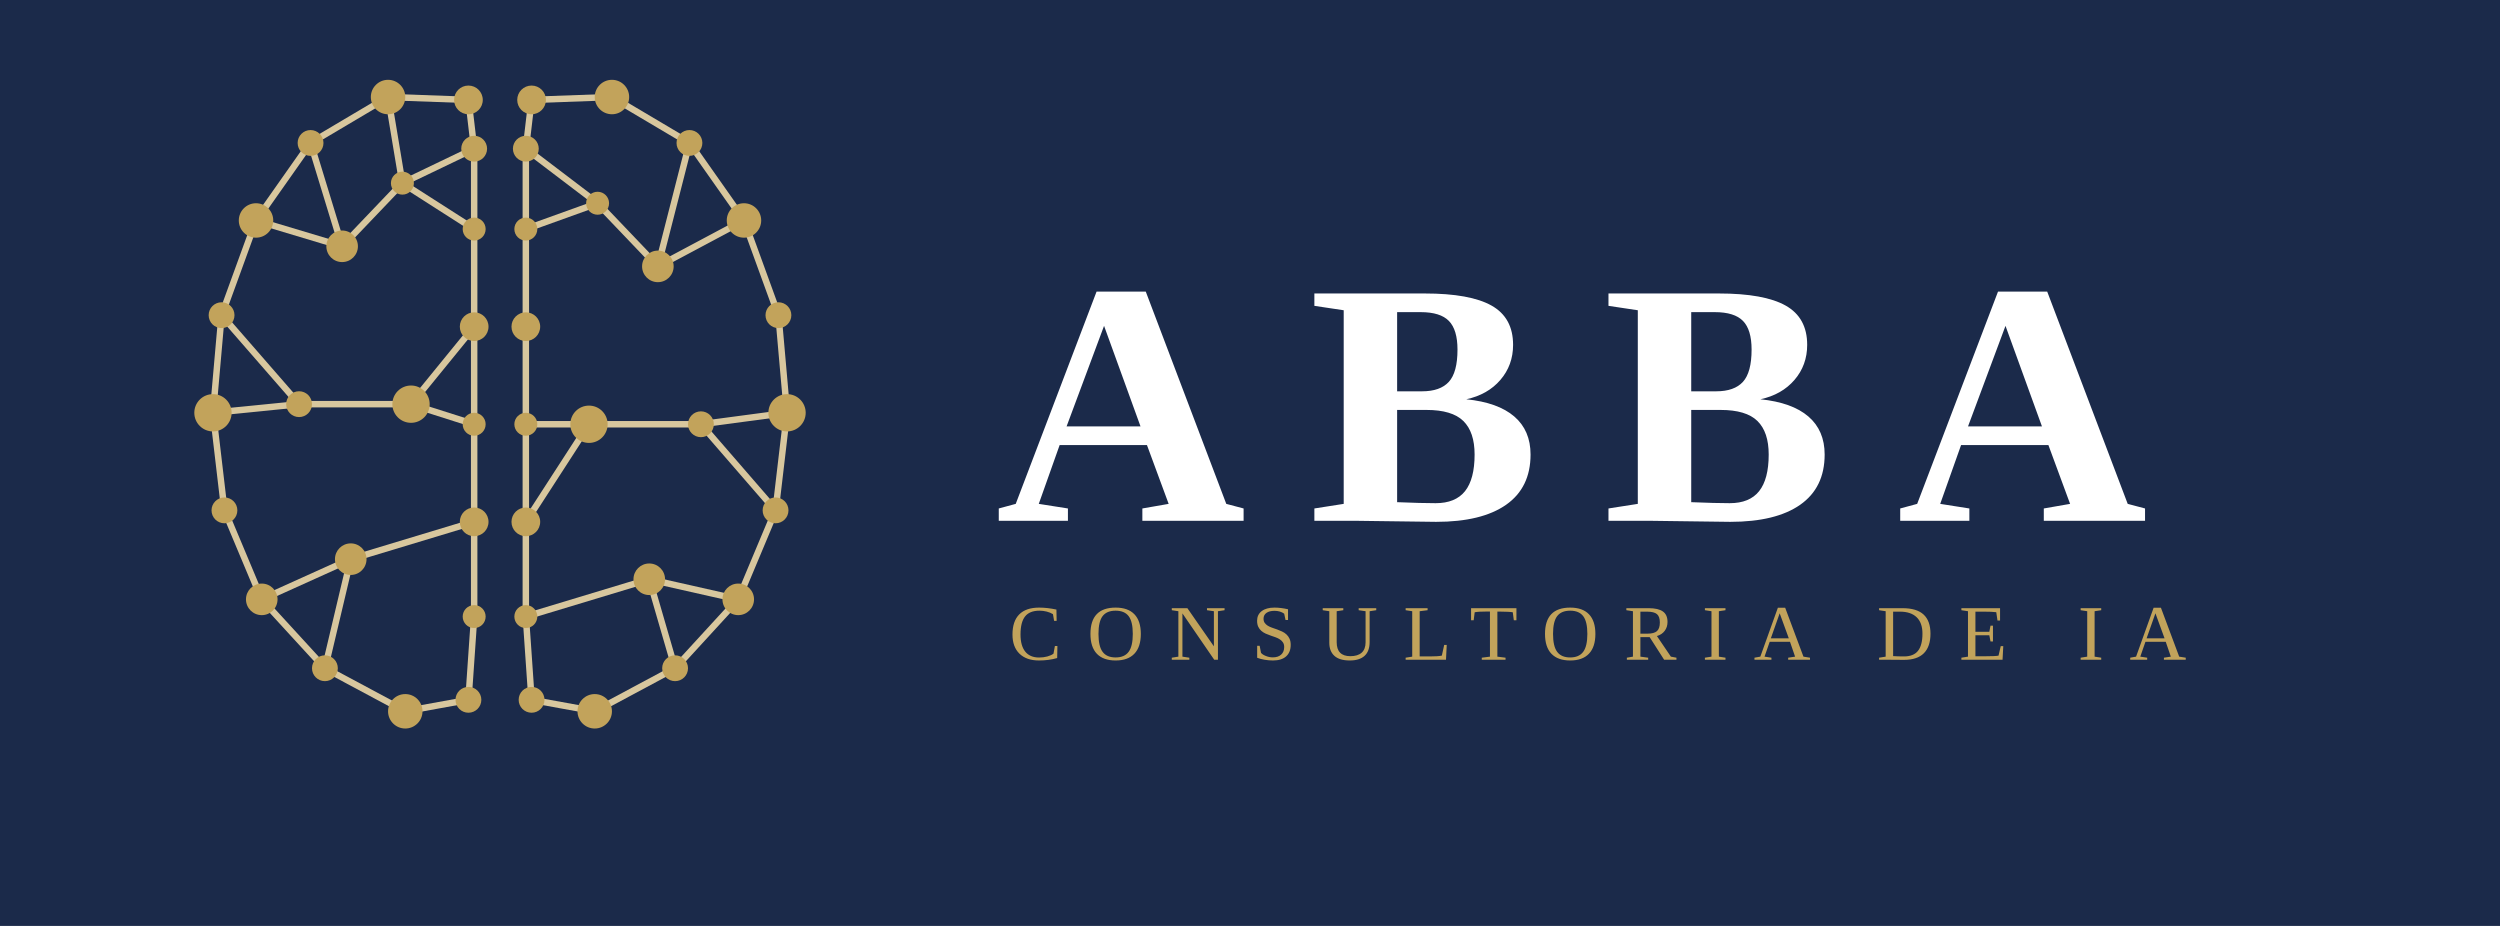
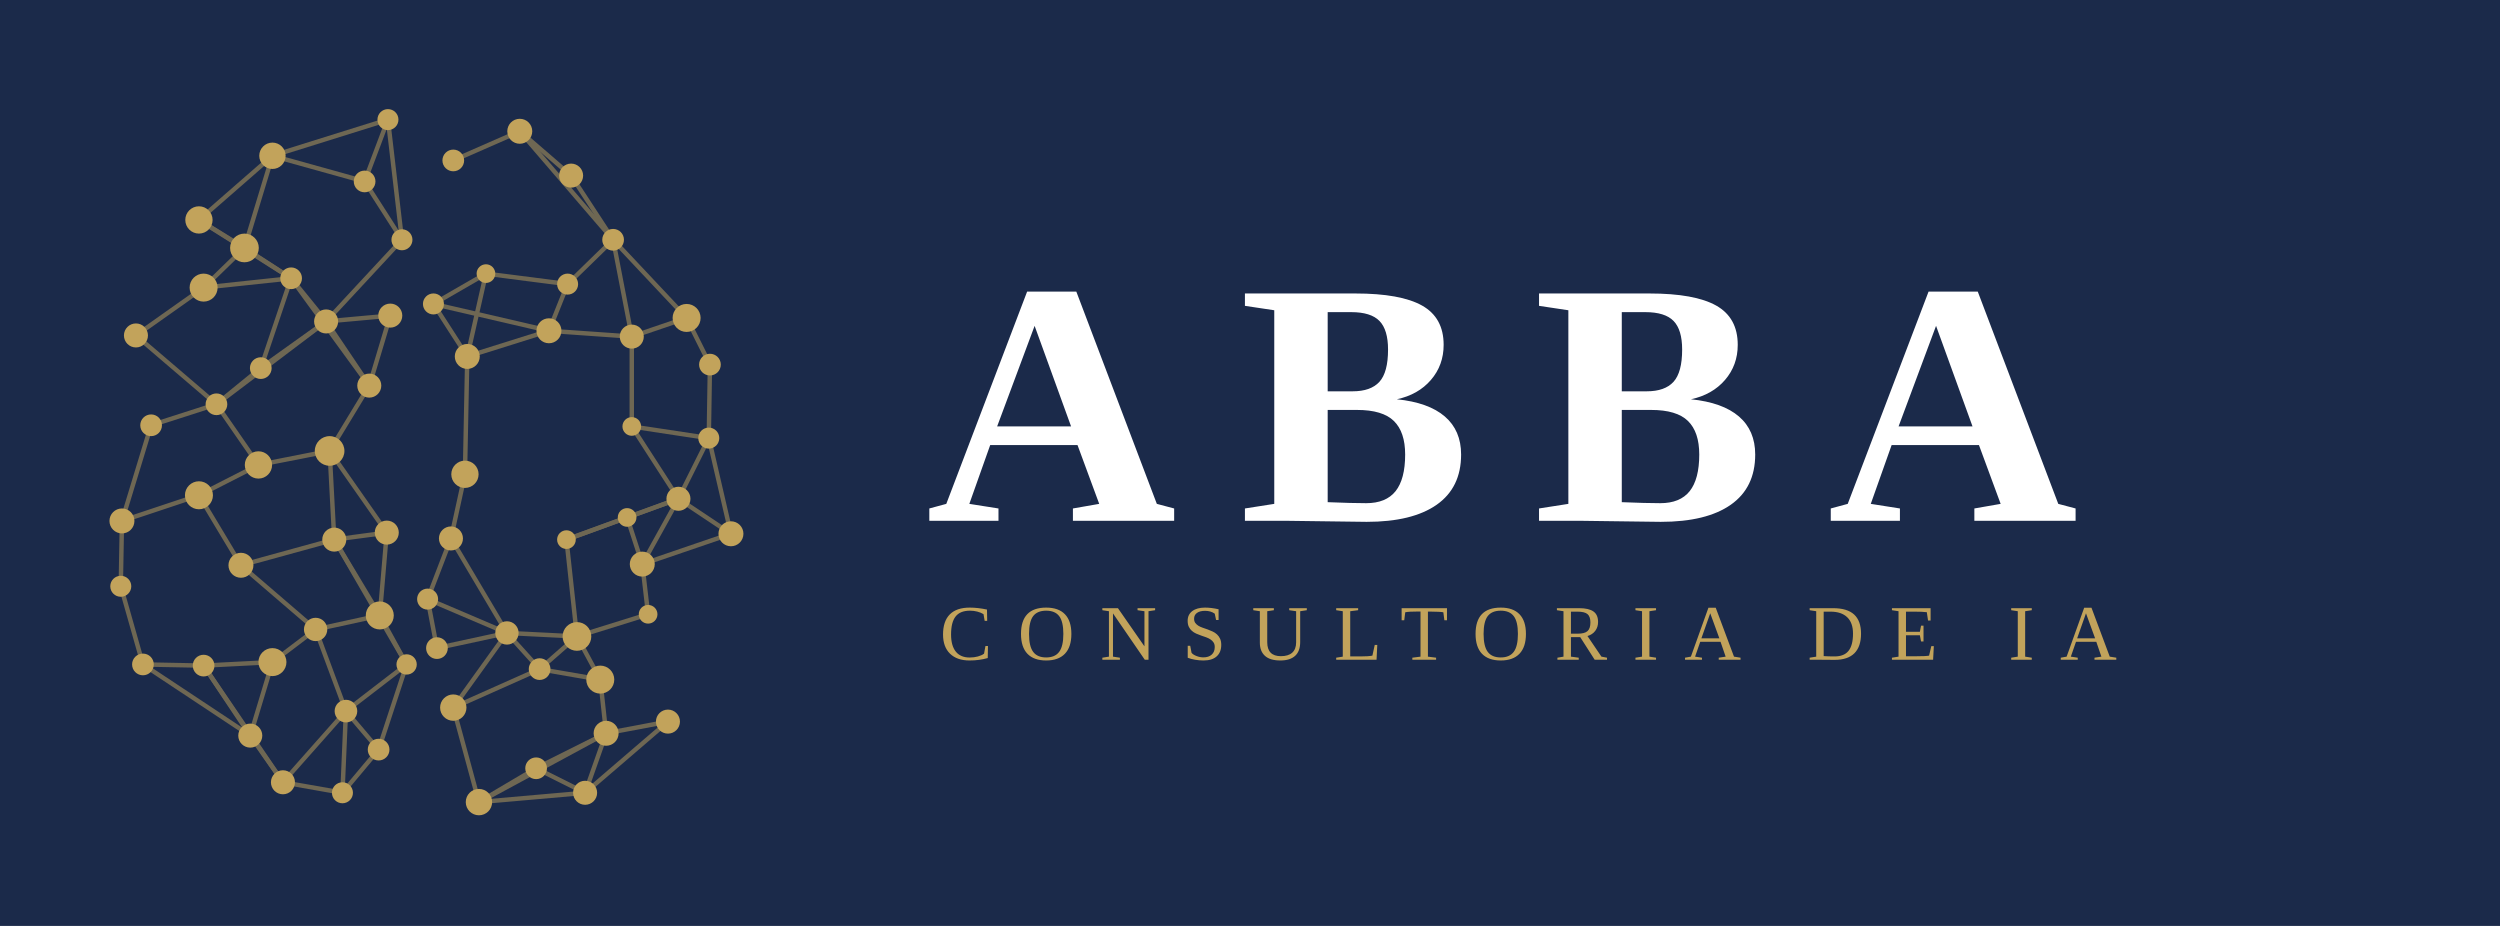
<svg xmlns="http://www.w3.org/2000/svg" viewBox="0 0 1080 400" width="1080" height="400">
  <rect width="1080" height="400" fill="#1B2A4A" />
-   <g transform="translate(30,-30) scale(0.62)">
-     <g stroke="#D8C79E" stroke-width="4.5" opacity="1">
-       <line x1="278" y1="118" x2="222" y2="116" />
-       <line x1="222" y1="116" x2="168" y2="148" />
-       <line x1="222" y1="116" x2="232" y2="176" />
-       <line x1="168" y1="148" x2="130" y2="202" />
-       <line x1="168" y1="148" x2="190" y2="220" />
-       <line x1="130" y1="202" x2="106" y2="268" />
-       <line x1="130" y1="202" x2="190" y2="220" />
-       <line x1="106" y1="268" x2="100" y2="336" />
-       <line x1="106" y1="268" x2="160" y2="330" />
-       <line x1="100" y1="336" x2="108" y2="404" />
-       <line x1="100" y1="336" x2="160" y2="330" />
-       <line x1="108" y1="404" x2="134" y2="466" />
-       <line x1="134" y1="466" x2="178" y2="514" />
-       <line x1="134" y1="466" x2="196" y2="438" />
-       <line x1="178" y1="514" x2="234" y2="544" />
-       <line x1="178" y1="514" x2="196" y2="438" />
-       <line x1="234" y1="544" x2="278" y2="536" />
-       <line x1="278" y1="536" x2="282" y2="478" />
-       <line x1="282" y1="478" x2="282" y2="412" />
-       <line x1="282" y1="412" x2="282" y2="344" />
-       <line x1="282" y1="412" x2="196" y2="438" />
-       <line x1="282" y1="344" x2="282" y2="276" />
-       <line x1="282" y1="344" x2="238" y2="330" />
-       <line x1="282" y1="276" x2="282" y2="208" />
-       <line x1="282" y1="276" x2="238" y2="330" />
-       <line x1="282" y1="208" x2="282" y2="152" />
-       <line x1="282" y1="208" x2="232" y2="176" />
-       <line x1="282" y1="152" x2="278" y2="118" />
-       <line x1="282" y1="152" x2="232" y2="176" />
-       <line x1="190" y1="220" x2="232" y2="176" />
-       <line x1="160" y1="330" x2="238" y2="330" />
-       <line x1="322" y1="118" x2="378" y2="116" />
-       <line x1="378" y1="116" x2="432" y2="148" />
-       <line x1="432" y1="148" x2="470" y2="202" />
-       <line x1="432" y1="148" x2="410" y2="234" />
-       <line x1="470" y1="202" x2="494" y2="268" />
-       <line x1="470" y1="202" x2="410" y2="234" />
-       <line x1="494" y1="268" x2="500" y2="336" />
-       <line x1="500" y1="336" x2="492" y2="404" />
-       <line x1="500" y1="336" x2="440" y2="344" />
-       <line x1="492" y1="404" x2="466" y2="466" />
-       <line x1="492" y1="404" x2="440" y2="344" />
-       <line x1="466" y1="466" x2="422" y2="514" />
-       <line x1="466" y1="466" x2="404" y2="452" />
-       <line x1="422" y1="514" x2="366" y2="544" />
-       <line x1="422" y1="514" x2="404" y2="452" />
-       <line x1="366" y1="544" x2="322" y2="536" />
-       <line x1="322" y1="536" x2="318" y2="478" />
-       <line x1="318" y1="478" x2="318" y2="412" />
-       <line x1="318" y1="478" x2="404" y2="452" />
-       <line x1="318" y1="412" x2="318" y2="344" />
-       <line x1="318" y1="412" x2="362" y2="344" />
-       <line x1="318" y1="344" x2="318" y2="276" />
-       <line x1="318" y1="344" x2="362" y2="344" />
-       <line x1="318" y1="276" x2="318" y2="208" />
-       <line x1="318" y1="208" x2="318" y2="152" />
-       <line x1="318" y1="208" x2="368" y2="190" />
-       <line x1="318" y1="152" x2="322" y2="118" />
-       <line x1="318" y1="152" x2="368" y2="190" />
-       <line x1="410" y1="234" x2="368" y2="190" />
-       <line x1="440" y1="344" x2="362" y2="344" />
+   <g transform="translate(30,30) scale(0.504)">
+     <g stroke="#C2A35B" stroke-width="3.8" opacity="0.5" stroke-linecap="round">
+       <line x1="223" y1="327" x2="162" y2="339" />
+       <line x1="223" y1="327" x2="257" y2="271" />
+       <line x1="223" y1="327" x2="272" y2="397" />
+       <line x1="223" y1="327" x2="227" y2="403" />
+       <line x1="150" y1="153" x2="115" y2="187" />
+       <line x1="150" y1="153" x2="111" y2="129" />
+       <line x1="150" y1="153" x2="174" y2="74" />
+       <line x1="150" y1="153" x2="190" y2="179" />
+       <line x1="435" y1="486" x2="455" y2="523" />
+       <line x1="435" y1="486" x2="375" y2="483" />
+       <line x1="435" y1="486" x2="403" y2="514" />
+       <line x1="435" y1="486" x2="426" y2="403" />
+       <line x1="435" y1="486" x2="496" y2="467" />
+       <line x1="115" y1="187" x2="57" y2="228" />
+       <line x1="115" y1="187" x2="190" y2="179" />
+       <line x1="529" y1="213" x2="482" y2="229" />
+       <line x1="529" y1="213" x2="466" y2="146" />
+       <line x1="529" y1="213" x2="549" y2="253" />
+       <line x1="111" y1="365" x2="162" y2="339" />
+       <line x1="111" y1="365" x2="45" y2="387" />
+       <line x1="111" y1="365" x2="147" y2="425" />
+       <line x1="266" y1="468" x2="272" y2="397" />
+       <line x1="266" y1="468" x2="227" y2="403" />
+       <line x1="266" y1="468" x2="211" y2="480" />
+       <line x1="266" y1="468" x2="289" y2="510" />
+       <line x1="174" y1="508" x2="155" y2="571" />
+       <line x1="174" y1="508" x2="211" y2="480" />
+       <line x1="174" y1="508" x2="115" y2="511" />
+       <line x1="455" y1="523" x2="460" y2="569" />
+       <line x1="455" y1="523" x2="403" y2="514" />
+       <line x1="111" y1="129" x2="174" y2="74" />
+       <line x1="111" y1="129" x2="190" y2="179" />
+       <line x1="162" y1="339" x2="126" y2="287" />
+       <line x1="339" y1="347" x2="341" y2="246" />
+       <line x1="339" y1="347" x2="327" y2="402" />
+       <line x1="174" y1="74" x2="253" y2="96" />
+       <line x1="174" y1="74" x2="273" y2="43" />
+       <line x1="329" y1="547" x2="351" y2="628" />
+       <line x1="329" y1="547" x2="375" y2="483" />
+       <line x1="329" y1="547" x2="403" y2="514" />
+       <line x1="351" y1="628" x2="460" y2="569" />
+       <line x1="351" y1="628" x2="442" y2="620" />
+       <line x1="351" y1="628" x2="400" y2="599" />
+       <line x1="386" y1="53" x2="430" y2="91" />
+       <line x1="386" y1="53" x2="329" y2="78" />
+       <line x1="386" y1="53" x2="466" y2="146" />
+       <line x1="411" y1="224" x2="482" y2="229" />
+       <line x1="411" y1="224" x2="427" y2="184" />
+       <line x1="411" y1="224" x2="312" y2="201" />
+       <line x1="341" y1="246" x2="312" y2="201" />
+       <line x1="341" y1="246" x2="357" y2="175" />
+       <line x1="45" y1="387" x2="70" y2="305" />
+       <line x1="45" y1="387" x2="44" y2="443" />
+       <line x1="567" y1="398" x2="491" y2="424" />
+       <line x1="567" y1="398" x2="522" y2="368" />
+       <line x1="567" y1="398" x2="548" y2="316" />
+       <line x1="491" y1="424" x2="522" y2="368" />
+       <line x1="491" y1="424" x2="478" y2="384" />
+       <line x1="491" y1="424" x2="496" y2="467" />
+       <line x1="147" y1="425" x2="227" y2="403" />
+       <line x1="147" y1="425" x2="211" y2="480" />
+       <line x1="460" y1="569" x2="513" y2="559" />
+       <line x1="460" y1="569" x2="442" y2="620" />
+       <line x1="460" y1="569" x2="400" y2="599" />
+       <line x1="430" y1="91" x2="466" y2="146" />
+       <line x1="275" y1="211" x2="220" y2="216" />
+       <line x1="275" y1="211" x2="257" y2="271" />
+       <line x1="220" y1="216" x2="257" y2="271" />
+       <line x1="220" y1="216" x2="190" y2="179" />
+       <line x1="220" y1="216" x2="164" y2="256" />
+       <line x1="220" y1="216" x2="126" y2="287" />
+       <line x1="220" y1="216" x2="285" y2="146" />
+       <line x1="57" y1="228" x2="126" y2="287" />
+       <line x1="482" y1="229" x2="466" y2="146" />
+       <line x1="482" y1="229" x2="482" y2="306" />
+       <line x1="257" y1="271" x2="190" y2="179" />
+       <line x1="522" y1="368" x2="548" y2="316" />
+       <line x1="522" y1="368" x2="482" y2="306" />
+       <line x1="522" y1="368" x2="478" y2="384" />
+       <line x1="522" y1="368" x2="426" y2="403" />
+       <line x1="272" y1="397" x2="227" y2="403" />
+       <line x1="327" y1="402" x2="375" y2="483" />
+       <line x1="327" y1="402" x2="307" y2="454" />
+       <line x1="227" y1="403" x2="289" y2="510" />
+       <line x1="513" y1="559" x2="442" y2="620" />
+       <line x1="155" y1="571" x2="183" y2="611" />
+       <line x1="155" y1="571" x2="63" y2="510" />
+       <line x1="155" y1="571" x2="115" y2="511" />
+       <line x1="183" y1="611" x2="237" y2="550" />
+       <line x1="183" y1="611" x2="115" y2="511" />
+       <line x1="183" y1="611" x2="234" y2="620" />
+       <line x1="442" y1="620" x2="400" y2="599" />
+       <line x1="211" y1="480" x2="237" y2="550" />
+       <line x1="375" y1="483" x2="315" y2="496" />
+       <line x1="375" y1="483" x2="403" y2="514" />
+       <line x1="375" y1="483" x2="307" y2="454" />
+       <line x1="237" y1="550" x2="265" y2="583" />
+       <line x1="237" y1="550" x2="234" y2="620" />
+       <line x1="237" y1="550" x2="289" y2="510" />
+       <line x1="253" y1="96" x2="273" y2="43" />
+       <line x1="253" y1="96" x2="285" y2="146" />
+       <line x1="466" y1="146" x2="427" y2="184" />
+       <line x1="190" y1="179" x2="164" y2="256" />
+       <line x1="549" y1="253" x2="548" y2="316" />
+       <line x1="164" y1="256" x2="126" y2="287" />
+       <line x1="126" y1="287" x2="70" y2="305" />
+       <line x1="315" y1="496" x2="307" y2="454" />
+       <line x1="63" y1="510" x2="115" y2="511" />
+       <line x1="63" y1="510" x2="44" y2="443" />
+       <line x1="265" y1="583" x2="234" y2="620" />
+       <line x1="265" y1="583" x2="289" y2="510" />
+       <line x1="273" y1="43" x2="285" y2="146" />
+       <line x1="427" y1="184" x2="357" y2="175" />
+       <line x1="312" y1="201" x2="357" y2="175" />
+       <line x1="548" y1="316" x2="482" y2="306" />
+       <line x1="478" y1="384" x2="426" y2="403" />
+       <line x1="411" y1="224" x2="341" y2="246" />
    </g>
    <g fill="#C2A35B">
-       <circle cx="278" cy="118" r="10" />
-       <circle cx="222" cy="116" r="12" />
-       <circle cx="168" cy="148" r="9" />
-       <circle cx="130" cy="202" r="12" />
-       <circle cx="106" cy="268" r="9" />
-       <circle cx="100" cy="336" r="13" />
-       <circle cx="108" cy="404" r="9" />
-       <circle cx="134" cy="466" r="11" />
-       <circle cx="178" cy="514" r="9" />
-       <circle cx="234" cy="544" r="12" />
-       <circle cx="278" cy="536" r="9" />
-       <circle cx="282" cy="478" r="8" />
-       <circle cx="282" cy="412" r="10" />
-       <circle cx="282" cy="344" r="8" />
-       <circle cx="282" cy="276" r="10" />
-       <circle cx="282" cy="208" r="8" />
-       <circle cx="282" cy="152" r="9" />
-       <circle cx="190" cy="220" r="11" />
-       <circle cx="160" cy="330" r="9" />
-       <circle cx="196" cy="438" r="11" />
-       <circle cx="238" cy="330" r="13" />
-       <circle cx="232" cy="176" r="8" />
-       <circle cx="322" cy="118" r="10" />
-       <circle cx="378" cy="116" r="12" />
-       <circle cx="432" cy="148" r="9" />
-       <circle cx="470" cy="202" r="12" />
-       <circle cx="494" cy="268" r="9" />
-       <circle cx="500" cy="336" r="13" />
-       <circle cx="492" cy="404" r="9" />
-       <circle cx="466" cy="466" r="11" />
-       <circle cx="422" cy="514" r="9" />
-       <circle cx="366" cy="544" r="12" />
-       <circle cx="322" cy="536" r="9" />
-       <circle cx="318" cy="478" r="8" />
-       <circle cx="318" cy="412" r="10" />
-       <circle cx="318" cy="344" r="8" />
-       <circle cx="318" cy="276" r="10" />
-       <circle cx="318" cy="208" r="8" />
-       <circle cx="318" cy="152" r="9" />
-       <circle cx="410" cy="234" r="11" />
-       <circle cx="440" cy="344" r="9" />
-       <circle cx="404" cy="452" r="11" />
-       <circle cx="362" cy="344" r="13" />
-       <circle cx="368" cy="190" r="8" />
+       <circle cx="223" cy="327" r="12.7" />
+       <circle cx="150" cy="153" r="12.3" />
+       <circle cx="435" cy="486" r="12.3" />
+       <circle cx="115" cy="187" r="12.0" />
+       <circle cx="529" cy="213" r="12.0" />
+       <circle cx="111" cy="365" r="12.0" />
+       <circle cx="266" cy="468" r="12.0" />
+       <circle cx="174" cy="508" r="12.0" />
+       <circle cx="455" cy="523" r="12.0" />
+       <circle cx="111" cy="129" r="11.7" />
+       <circle cx="162" cy="339" r="11.7" />
+       <circle cx="339" cy="347" r="11.7" />
+       <circle cx="174" cy="74" r="11.3" />
+       <circle cx="329" cy="547" r="11.3" />
+       <circle cx="351" cy="628" r="11.3" />
+       <circle cx="386" cy="53" r="10.7" />
+       <circle cx="411" cy="224" r="10.7" />
+       <circle cx="341" cy="246" r="10.7" />
+       <circle cx="45" cy="387" r="10.7" />
+       <circle cx="567" cy="398" r="10.7" />
+       <circle cx="491" cy="424" r="10.7" />
+       <circle cx="147" cy="425" r="10.7" />
+       <circle cx="460" cy="569" r="10.7" />
+       <circle cx="430" cy="91" r="10.3" />
+       <circle cx="275" cy="211" r="10.3" />
+       <circle cx="220" cy="216" r="10.3" />
+       <circle cx="57" cy="228" r="10.3" />
+       <circle cx="482" cy="229" r="10.3" />
+       <circle cx="257" cy="271" r="10.3" />
+       <circle cx="522" cy="368" r="10.3" />
+       <circle cx="272" cy="397" r="10.3" />
+       <circle cx="327" cy="402" r="10.3" />
+       <circle cx="227" cy="403" r="10.3" />
+       <circle cx="513" cy="559" r="10.3" />
+       <circle cx="155" cy="571" r="10.3" />
+       <circle cx="183" cy="611" r="10.3" />
+       <circle cx="442" cy="620" r="10.3" />
+       <circle cx="211" cy="480" r="10.0" />
+       <circle cx="375" cy="483" r="10.0" />
+       <circle cx="237" cy="550" r="9.7" />
+       <circle cx="329" cy="78" r="9.3" />
+       <circle cx="253" cy="96" r="9.3" />
+       <circle cx="466" cy="146" r="9.3" />
+       <circle cx="190" cy="179" r="9.3" />
+       <circle cx="549" cy="253" r="9.3" />
+       <circle cx="164" cy="256" r="9.3" />
+       <circle cx="126" cy="287" r="9.3" />
+       <circle cx="70" cy="305" r="9.3" />
+       <circle cx="315" cy="496" r="9.3" />
+       <circle cx="63" cy="510" r="9.3" />
+       <circle cx="115" cy="511" r="9.3" />
+       <circle cx="403" cy="514" r="9.3" />
+       <circle cx="265" cy="583" r="9.3" />
+       <circle cx="400" cy="599" r="9.3" />
+       <circle cx="273" cy="43" r="9.0" />
+       <circle cx="285" cy="146" r="9.0" />
+       <circle cx="427" cy="184" r="9.0" />
+       <circle cx="312" cy="201" r="9.0" />
+       <circle cx="548" cy="316" r="9.0" />
+       <circle cx="44" cy="443" r="9.0" />
+       <circle cx="307" cy="454" r="9.0" />
+       <circle cx="234" cy="620" r="9.0" />
+       <circle cx="289" cy="510" r="8.7" />
+       <circle cx="357" cy="175" r="8.0" />
+       <circle cx="482" cy="306" r="8.0" />
+       <circle cx="478" cy="384" r="8.0" />
+       <circle cx="426" cy="403" r="8.0" />
+       <circle cx="496" cy="467" r="8.0" />
    </g>
  </g>
-   <text x="430" y="225" font-family="Cambria, Georgia, 'Times New Roman', serif" font-size="150" font-weight="600" letter-spacing="27" fill="#FFFFFF">ABBA</text>
-   <text x="436" y="285" font-family="Cambria, Georgia, 'Times New Roman', serif" font-size="34" letter-spacing="11" fill="#C2A35B">CONSULTORIA DE IA</text>
+   <text x="400" y="225" font-family="Cambria, Georgia, 'Times New Roman', serif" font-size="150" font-weight="600" letter-spacing="27" fill="#FFFFFF">ABBA</text>
+   <text x="406" y="285" font-family="Cambria, Georgia, 'Times New Roman', serif" font-size="34" letter-spacing="11" fill="#C2A35B">CONSULTORIA DE IA</text>
</svg>
